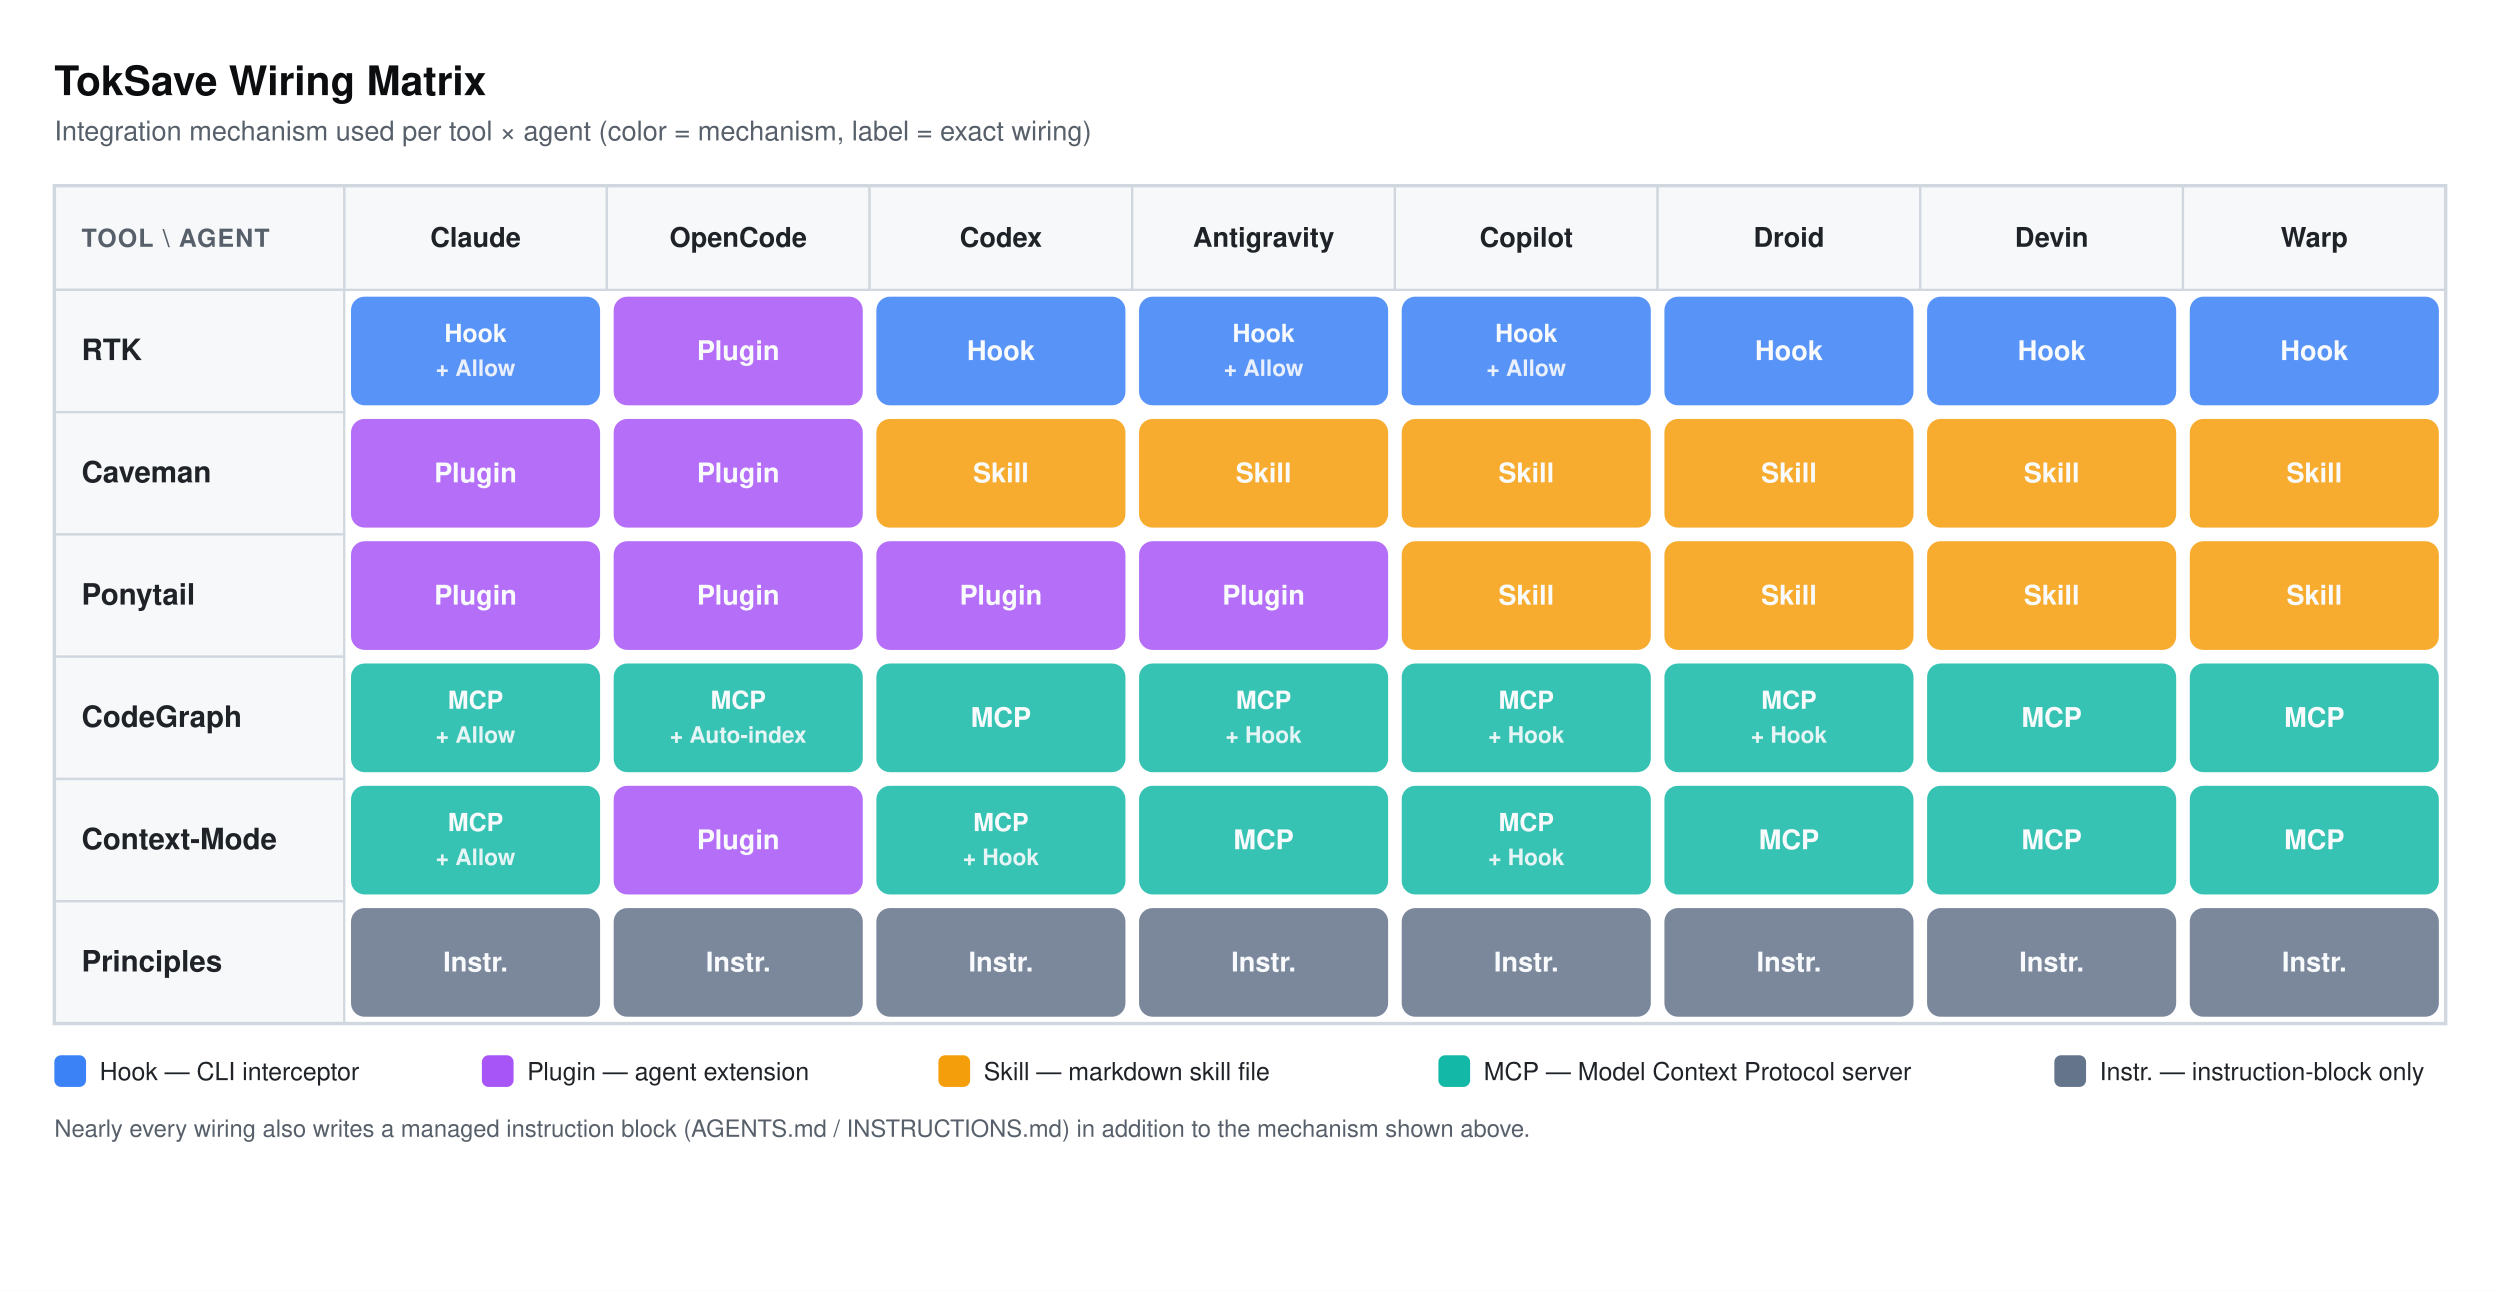
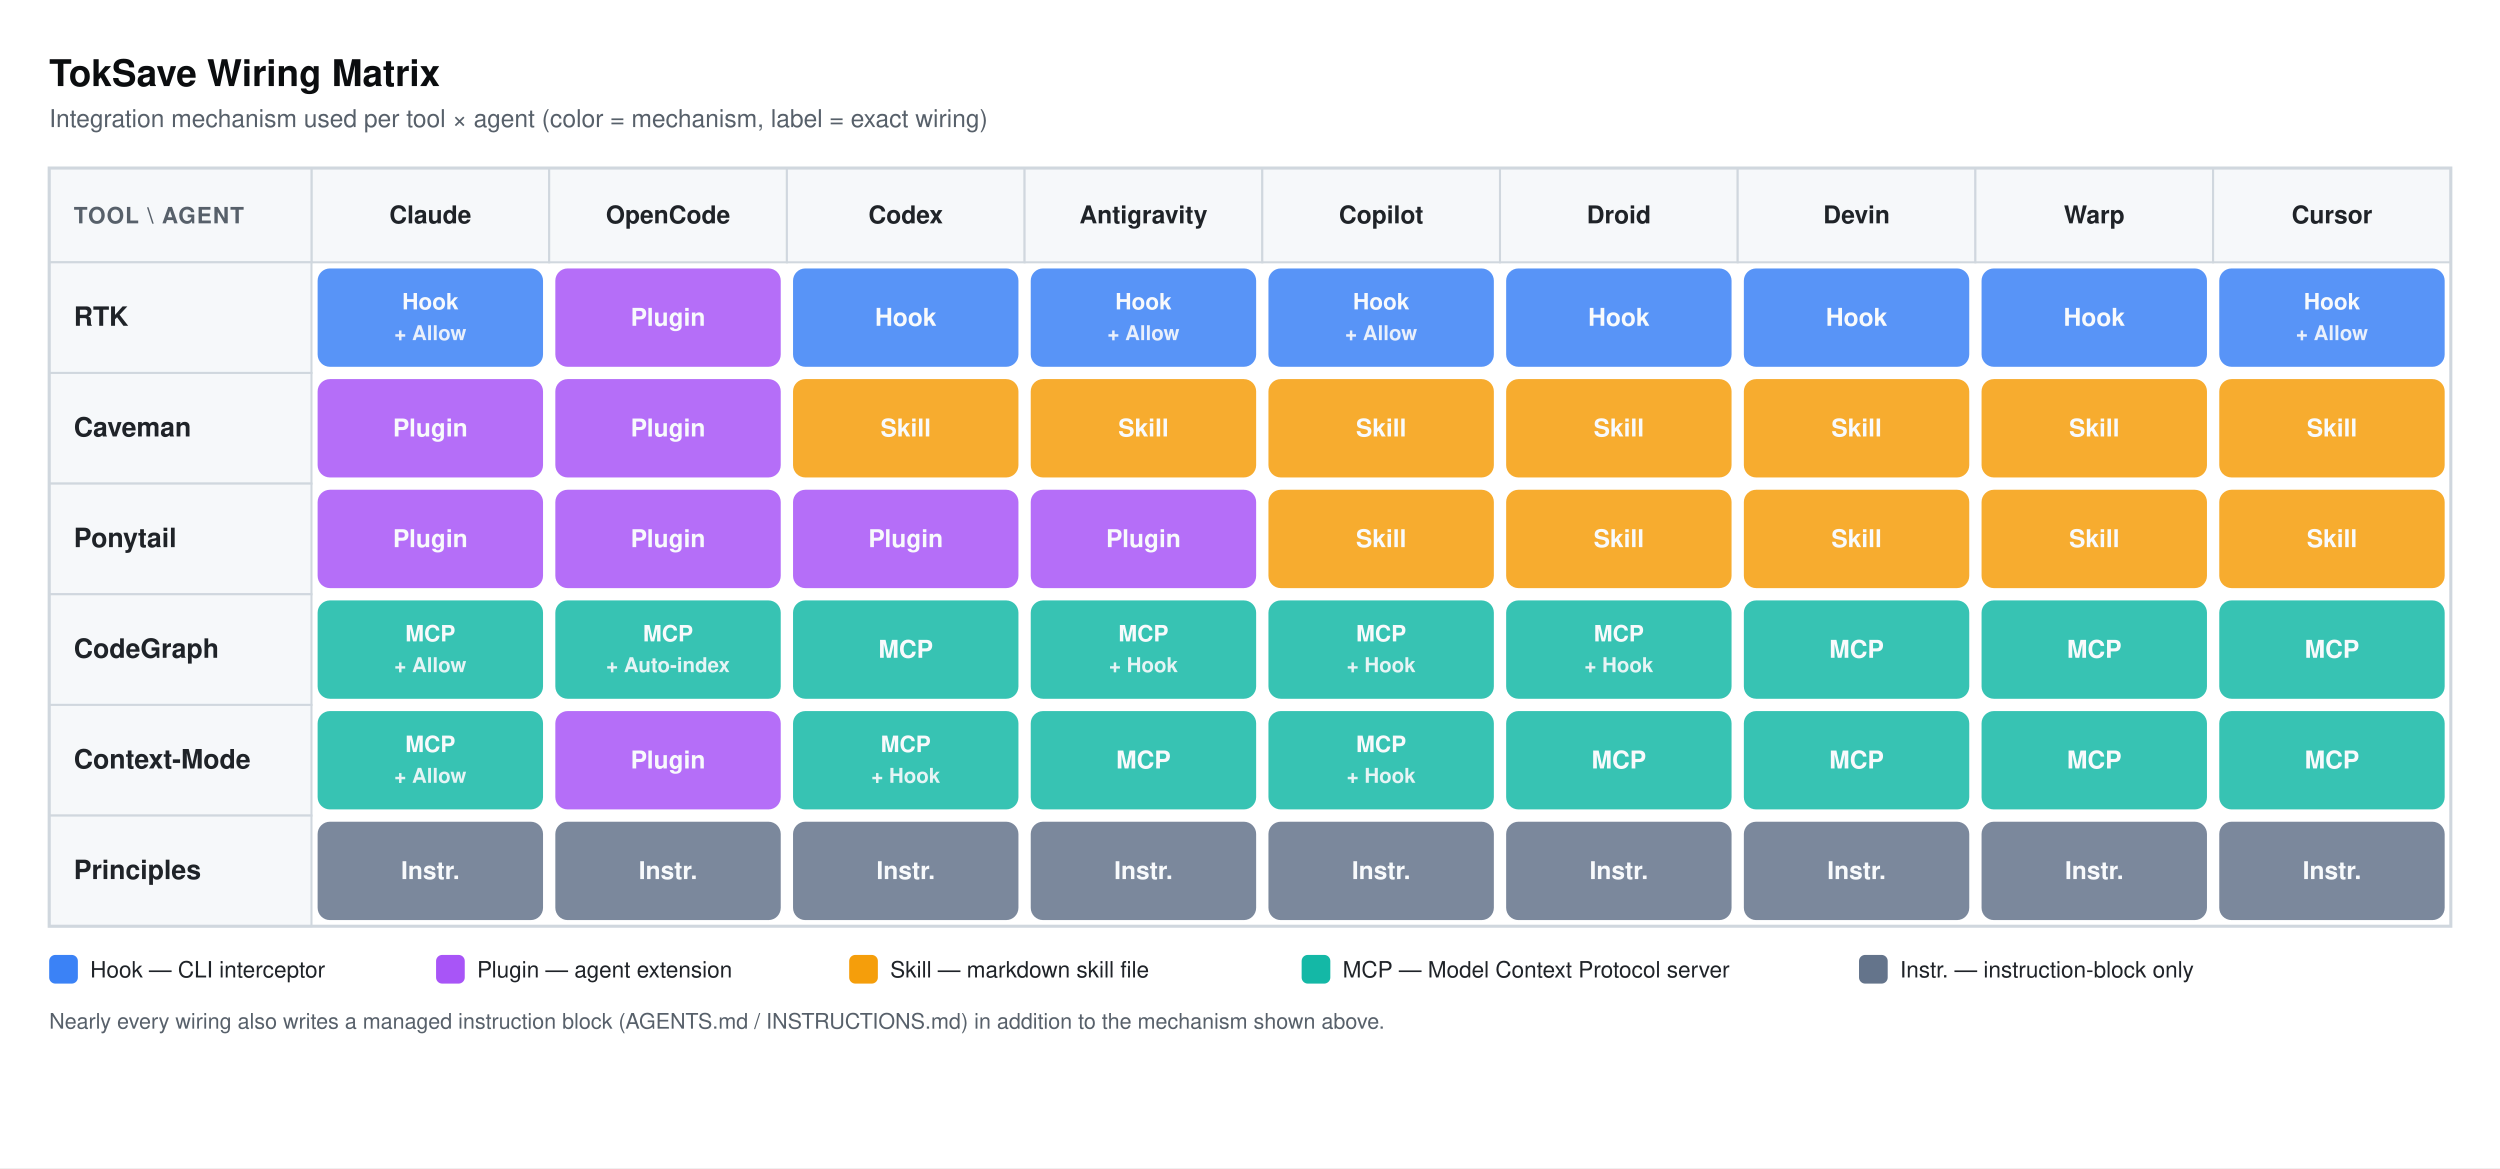
- <svg xmlns="http://www.w3.org/2000/svg" width="1104" height="570" viewBox="0 0 1104 570" font-family="-apple-system,BlinkMacSystemFont,Segoe UI,Helvetica,Arial,sans-serif">
-   <rect width="1104" height="570" fill="#FFFFFF" />
+ <svg xmlns="http://www.w3.org/2000/svg" width="1220" height="570" viewBox="0 0 1220 570" font-family="-apple-system,BlinkMacSystemFont,Segoe UI,Helvetica,Arial,sans-serif">
+   <rect width="1220" height="570" fill="#FFFFFF" />
  <text x="24" y="42" font-size="18" font-weight="700" fill="#0B0D0F">TokSave Wiring Matrix</text>
  <text x="24" y="62" font-size="12" fill="#57606A">Integration mechanism used per tool × agent (color = mechanism, label = exact wiring)</text>
  <rect x="152" y="82" width="116" height="46" fill="#F6F8FA" stroke="#D0D7DE" stroke-width="1" />
  <text x="210.0" y="109.0" font-size="12" font-weight="600" text-anchor="middle" fill="#1F2328">Claude</text>
  <rect x="268" y="82" width="116" height="46" fill="#F6F8FA" stroke="#D0D7DE" stroke-width="1" />
  <text x="326.0" y="109.0" font-size="12" font-weight="600" text-anchor="middle" fill="#1F2328">OpenCode</text>
  <rect x="384" y="82" width="116" height="46" fill="#F6F8FA" stroke="#D0D7DE" stroke-width="1" />
  <text x="442.0" y="109.0" font-size="12" font-weight="600" text-anchor="middle" fill="#1F2328">Codex</text>
  <rect x="500" y="82" width="116" height="46" fill="#F6F8FA" stroke="#D0D7DE" stroke-width="1" />
  <text x="558.0" y="109.0" font-size="12" font-weight="600" text-anchor="middle" fill="#1F2328">Antigravity</text>
  <rect x="616" y="82" width="116" height="46" fill="#F6F8FA" stroke="#D0D7DE" stroke-width="1" />
  <text x="674.0" y="109.0" font-size="12" font-weight="600" text-anchor="middle" fill="#1F2328">Copilot</text>
  <rect x="732" y="82" width="116" height="46" fill="#F6F8FA" stroke="#D0D7DE" stroke-width="1" />
  <text x="790.0" y="109.0" font-size="12" font-weight="600" text-anchor="middle" fill="#1F2328">Droid</text>
  <rect x="848" y="82" width="116" height="46" fill="#F6F8FA" stroke="#D0D7DE" stroke-width="1" />
  <text x="906.0" y="109.0" font-size="12" font-weight="600" text-anchor="middle" fill="#1F2328">Devin</text>
  <rect x="964" y="82" width="116" height="46" fill="#F6F8FA" stroke="#D0D7DE" stroke-width="1" />
  <text x="1022.0" y="109.0" font-size="12" font-weight="600" text-anchor="middle" fill="#1F2328">Warp</text>
+   <rect x="1080" y="82" width="116" height="46" fill="#F6F8FA" stroke="#D0D7DE" stroke-width="1" />
+   <text x="1138.0" y="109.0" font-size="12" font-weight="600" text-anchor="middle" fill="#1F2328">Cursor</text>
  <rect x="24" y="82" width="128" height="46" fill="#F6F8FA" stroke="#D0D7DE" stroke-width="1" />
  <text x="36" y="109.0" font-size="11" font-weight="700" fill="#57606A" letter-spacing="0.5">TOOL \ AGENT</text>
  <rect x="24" y="128" width="128" height="54" fill="#F6F8FA" stroke="#D0D7DE" stroke-width="1" />
  <text x="36" y="159.0" font-size="13" font-weight="700" fill="#1F2328">RTK</text>
  <rect x="155" y="131" width="110" height="48" rx="6" fill="#3B82F6" fill-opacity="0.85" />
  <text x="210.0" y="151.0" font-size="11" font-weight="700" text-anchor="middle" fill="#F8FAFC">Hook</text>
  <text x="210.0" y="166.0" font-size="10" font-weight="600" text-anchor="middle" fill="#F8FAFC" fill-opacity="0.9">+ Allow</text>
  <rect x="271" y="131" width="110" height="48" rx="6" fill="#A855F7" fill-opacity="0.85" />
  <text x="326.0" y="159.0" font-size="12" font-weight="700" text-anchor="middle" fill="#F8FAFC">Plugin</text>
  <rect x="387" y="131" width="110" height="48" rx="6" fill="#3B82F6" fill-opacity="0.85" />
  <text x="442.0" y="159.0" font-size="12" font-weight="700" text-anchor="middle" fill="#F8FAFC">Hook</text>
  <rect x="503" y="131" width="110" height="48" rx="6" fill="#3B82F6" fill-opacity="0.85" />
  <text x="558.0" y="151.0" font-size="11" font-weight="700" text-anchor="middle" fill="#F8FAFC">Hook</text>
  <text x="558.0" y="166.0" font-size="10" font-weight="600" text-anchor="middle" fill="#F8FAFC" fill-opacity="0.9">+ Allow</text>
  <rect x="619" y="131" width="110" height="48" rx="6" fill="#3B82F6" fill-opacity="0.85" />
  <text x="674.0" y="151.0" font-size="11" font-weight="700" text-anchor="middle" fill="#F8FAFC">Hook</text>
  <text x="674.0" y="166.0" font-size="10" font-weight="600" text-anchor="middle" fill="#F8FAFC" fill-opacity="0.9">+ Allow</text>
  <rect x="735" y="131" width="110" height="48" rx="6" fill="#3B82F6" fill-opacity="0.85" />
  <text x="790.0" y="159.0" font-size="12" font-weight="700" text-anchor="middle" fill="#F8FAFC">Hook</text>
  <rect x="851" y="131" width="110" height="48" rx="6" fill="#3B82F6" fill-opacity="0.85" />
  <text x="906.0" y="159.0" font-size="12" font-weight="700" text-anchor="middle" fill="#F8FAFC">Hook</text>
  <rect x="967" y="131" width="110" height="48" rx="6" fill="#3B82F6" fill-opacity="0.85" />
  <text x="1022.0" y="159.0" font-size="12" font-weight="700" text-anchor="middle" fill="#F8FAFC">Hook</text>
+   <rect x="1083" y="131" width="110" height="48" rx="6" fill="#3B82F6" fill-opacity="0.85" />
+   <text x="1138.0" y="151.0" font-size="11" font-weight="700" text-anchor="middle" fill="#F8FAFC">Hook</text>
+   <text x="1138.0" y="166.0" font-size="10" font-weight="600" text-anchor="middle" fill="#F8FAFC" fill-opacity="0.9">+ Allow</text>
  <rect x="24" y="182" width="128" height="54" fill="#F6F8FA" stroke="#D0D7DE" stroke-width="1" />
  <text x="36" y="213.0" font-size="13" font-weight="700" fill="#1F2328">Caveman</text>
  <rect x="155" y="185" width="110" height="48" rx="6" fill="#A855F7" fill-opacity="0.85" />
  <text x="210.0" y="213.0" font-size="12" font-weight="700" text-anchor="middle" fill="#F8FAFC">Plugin</text>
  <rect x="271" y="185" width="110" height="48" rx="6" fill="#A855F7" fill-opacity="0.85" />
  <text x="326.0" y="213.0" font-size="12" font-weight="700" text-anchor="middle" fill="#F8FAFC">Plugin</text>
  <rect x="387" y="185" width="110" height="48" rx="6" fill="#F59E0B" fill-opacity="0.85" />
  <text x="442.0" y="213.0" font-size="12" font-weight="700" text-anchor="middle" fill="#F8FAFC">Skill</text>
  <rect x="503" y="185" width="110" height="48" rx="6" fill="#F59E0B" fill-opacity="0.85" />
  <text x="558.0" y="213.0" font-size="12" font-weight="700" text-anchor="middle" fill="#F8FAFC">Skill</text>
  <rect x="619" y="185" width="110" height="48" rx="6" fill="#F59E0B" fill-opacity="0.85" />
  <text x="674.0" y="213.0" font-size="12" font-weight="700" text-anchor="middle" fill="#F8FAFC">Skill</text>
  <rect x="735" y="185" width="110" height="48" rx="6" fill="#F59E0B" fill-opacity="0.85" />
  <text x="790.0" y="213.0" font-size="12" font-weight="700" text-anchor="middle" fill="#F8FAFC">Skill</text>
  <rect x="851" y="185" width="110" height="48" rx="6" fill="#F59E0B" fill-opacity="0.85" />
  <text x="906.0" y="213.0" font-size="12" font-weight="700" text-anchor="middle" fill="#F8FAFC">Skill</text>
  <rect x="967" y="185" width="110" height="48" rx="6" fill="#F59E0B" fill-opacity="0.85" />
  <text x="1022.0" y="213.0" font-size="12" font-weight="700" text-anchor="middle" fill="#F8FAFC">Skill</text>
+   <rect x="1083" y="185" width="110" height="48" rx="6" fill="#F59E0B" fill-opacity="0.85" />
+   <text x="1138.0" y="213.0" font-size="12" font-weight="700" text-anchor="middle" fill="#F8FAFC">Skill</text>
  <rect x="24" y="236" width="128" height="54" fill="#F6F8FA" stroke="#D0D7DE" stroke-width="1" />
  <text x="36" y="267.0" font-size="13" font-weight="700" fill="#1F2328">Ponytail</text>
  <rect x="155" y="239" width="110" height="48" rx="6" fill="#A855F7" fill-opacity="0.85" />
  <text x="210.0" y="267.0" font-size="12" font-weight="700" text-anchor="middle" fill="#F8FAFC">Plugin</text>
  <rect x="271" y="239" width="110" height="48" rx="6" fill="#A855F7" fill-opacity="0.85" />
  <text x="326.0" y="267.0" font-size="12" font-weight="700" text-anchor="middle" fill="#F8FAFC">Plugin</text>
  <rect x="387" y="239" width="110" height="48" rx="6" fill="#A855F7" fill-opacity="0.85" />
  <text x="442.0" y="267.0" font-size="12" font-weight="700" text-anchor="middle" fill="#F8FAFC">Plugin</text>
  <rect x="503" y="239" width="110" height="48" rx="6" fill="#A855F7" fill-opacity="0.85" />
  <text x="558.0" y="267.0" font-size="12" font-weight="700" text-anchor="middle" fill="#F8FAFC">Plugin</text>
  <rect x="619" y="239" width="110" height="48" rx="6" fill="#F59E0B" fill-opacity="0.85" />
  <text x="674.0" y="267.0" font-size="12" font-weight="700" text-anchor="middle" fill="#F8FAFC">Skill</text>
  <rect x="735" y="239" width="110" height="48" rx="6" fill="#F59E0B" fill-opacity="0.85" />
  <text x="790.0" y="267.0" font-size="12" font-weight="700" text-anchor="middle" fill="#F8FAFC">Skill</text>
  <rect x="851" y="239" width="110" height="48" rx="6" fill="#F59E0B" fill-opacity="0.85" />
  <text x="906.0" y="267.0" font-size="12" font-weight="700" text-anchor="middle" fill="#F8FAFC">Skill</text>
  <rect x="967" y="239" width="110" height="48" rx="6" fill="#F59E0B" fill-opacity="0.85" />
  <text x="1022.0" y="267.0" font-size="12" font-weight="700" text-anchor="middle" fill="#F8FAFC">Skill</text>
+   <rect x="1083" y="239" width="110" height="48" rx="6" fill="#F59E0B" fill-opacity="0.85" />
+   <text x="1138.0" y="267.0" font-size="12" font-weight="700" text-anchor="middle" fill="#F8FAFC">Skill</text>
  <rect x="24" y="290" width="128" height="54" fill="#F6F8FA" stroke="#D0D7DE" stroke-width="1" />
  <text x="36" y="321.0" font-size="13" font-weight="700" fill="#1F2328">CodeGraph</text>
  <rect x="155" y="293" width="110" height="48" rx="6" fill="#14B8A6" fill-opacity="0.85" />
  <text x="210.0" y="313.0" font-size="11" font-weight="700" text-anchor="middle" fill="#F8FAFC">MCP</text>
  <text x="210.0" y="328.0" font-size="10" font-weight="600" text-anchor="middle" fill="#F8FAFC" fill-opacity="0.9">+ Allow</text>
  <rect x="271" y="293" width="110" height="48" rx="6" fill="#14B8A6" fill-opacity="0.85" />
  <text x="326.0" y="313.0" font-size="11" font-weight="700" text-anchor="middle" fill="#F8FAFC">MCP</text>
  <text x="326.0" y="328.0" font-size="10" font-weight="600" text-anchor="middle" fill="#F8FAFC" fill-opacity="0.9">+ Auto-index</text>
  <rect x="387" y="293" width="110" height="48" rx="6" fill="#14B8A6" fill-opacity="0.85" />
  <text x="442.0" y="321.0" font-size="12" font-weight="700" text-anchor="middle" fill="#F8FAFC">MCP</text>
  <rect x="503" y="293" width="110" height="48" rx="6" fill="#14B8A6" fill-opacity="0.85" />
  <text x="558.0" y="313.0" font-size="11" font-weight="700" text-anchor="middle" fill="#F8FAFC">MCP</text>
  <text x="558.0" y="328.0" font-size="10" font-weight="600" text-anchor="middle" fill="#F8FAFC" fill-opacity="0.9">+ Hook</text>
  <rect x="619" y="293" width="110" height="48" rx="6" fill="#14B8A6" fill-opacity="0.85" />
  <text x="674.0" y="313.0" font-size="11" font-weight="700" text-anchor="middle" fill="#F8FAFC">MCP</text>
  <text x="674.0" y="328.0" font-size="10" font-weight="600" text-anchor="middle" fill="#F8FAFC" fill-opacity="0.9">+ Hook</text>
  <rect x="735" y="293" width="110" height="48" rx="6" fill="#14B8A6" fill-opacity="0.85" />
  <text x="790.0" y="313.0" font-size="11" font-weight="700" text-anchor="middle" fill="#F8FAFC">MCP</text>
  <text x="790.0" y="328.0" font-size="10" font-weight="600" text-anchor="middle" fill="#F8FAFC" fill-opacity="0.9">+ Hook</text>
  <rect x="851" y="293" width="110" height="48" rx="6" fill="#14B8A6" fill-opacity="0.85" />
  <text x="906.0" y="321.0" font-size="12" font-weight="700" text-anchor="middle" fill="#F8FAFC">MCP</text>
  <rect x="967" y="293" width="110" height="48" rx="6" fill="#14B8A6" fill-opacity="0.85" />
  <text x="1022.0" y="321.0" font-size="12" font-weight="700" text-anchor="middle" fill="#F8FAFC">MCP</text>
+   <rect x="1083" y="293" width="110" height="48" rx="6" fill="#14B8A6" fill-opacity="0.85" />
+   <text x="1138.0" y="321.0" font-size="12" font-weight="700" text-anchor="middle" fill="#F8FAFC">MCP</text>
  <rect x="24" y="344" width="128" height="54" fill="#F6F8FA" stroke="#D0D7DE" stroke-width="1" />
  <text x="36" y="375.0" font-size="13" font-weight="700" fill="#1F2328">Context-Mode</text>
  <rect x="155" y="347" width="110" height="48" rx="6" fill="#14B8A6" fill-opacity="0.85" />
  <text x="210.0" y="367.0" font-size="11" font-weight="700" text-anchor="middle" fill="#F8FAFC">MCP</text>
  <text x="210.0" y="382.0" font-size="10" font-weight="600" text-anchor="middle" fill="#F8FAFC" fill-opacity="0.9">+ Allow</text>
  <rect x="271" y="347" width="110" height="48" rx="6" fill="#A855F7" fill-opacity="0.85" />
  <text x="326.0" y="375.0" font-size="12" font-weight="700" text-anchor="middle" fill="#F8FAFC">Plugin</text>
  <rect x="387" y="347" width="110" height="48" rx="6" fill="#14B8A6" fill-opacity="0.85" />
  <text x="442.0" y="367.0" font-size="11" font-weight="700" text-anchor="middle" fill="#F8FAFC">MCP</text>
  <text x="442.0" y="382.0" font-size="10" font-weight="600" text-anchor="middle" fill="#F8FAFC" fill-opacity="0.9">+ Hook</text>
  <rect x="503" y="347" width="110" height="48" rx="6" fill="#14B8A6" fill-opacity="0.85" />
  <text x="558.0" y="375.0" font-size="12" font-weight="700" text-anchor="middle" fill="#F8FAFC">MCP</text>
  <rect x="619" y="347" width="110" height="48" rx="6" fill="#14B8A6" fill-opacity="0.85" />
  <text x="674.0" y="367.0" font-size="11" font-weight="700" text-anchor="middle" fill="#F8FAFC">MCP</text>
  <text x="674.0" y="382.0" font-size="10" font-weight="600" text-anchor="middle" fill="#F8FAFC" fill-opacity="0.9">+ Hook</text>
  <rect x="735" y="347" width="110" height="48" rx="6" fill="#14B8A6" fill-opacity="0.85" />
  <text x="790.0" y="375.0" font-size="12" font-weight="700" text-anchor="middle" fill="#F8FAFC">MCP</text>
  <rect x="851" y="347" width="110" height="48" rx="6" fill="#14B8A6" fill-opacity="0.85" />
  <text x="906.0" y="375.0" font-size="12" font-weight="700" text-anchor="middle" fill="#F8FAFC">MCP</text>
  <rect x="967" y="347" width="110" height="48" rx="6" fill="#14B8A6" fill-opacity="0.85" />
  <text x="1022.0" y="375.0" font-size="12" font-weight="700" text-anchor="middle" fill="#F8FAFC">MCP</text>
+   <rect x="1083" y="347" width="110" height="48" rx="6" fill="#14B8A6" fill-opacity="0.85" />
+   <text x="1138.0" y="375.0" font-size="12" font-weight="700" text-anchor="middle" fill="#F8FAFC">MCP</text>
  <rect x="24" y="398" width="128" height="54" fill="#F6F8FA" stroke="#D0D7DE" stroke-width="1" />
  <text x="36" y="429.0" font-size="13" font-weight="700" fill="#1F2328">Principles</text>
  <rect x="155" y="401" width="110" height="48" rx="6" fill="#64748B" fill-opacity="0.85" />
  <text x="210.0" y="429.0" font-size="12" font-weight="700" text-anchor="middle" fill="#F8FAFC">Instr.</text>
  <rect x="271" y="401" width="110" height="48" rx="6" fill="#64748B" fill-opacity="0.85" />
  <text x="326.0" y="429.0" font-size="12" font-weight="700" text-anchor="middle" fill="#F8FAFC">Instr.</text>
  <rect x="387" y="401" width="110" height="48" rx="6" fill="#64748B" fill-opacity="0.85" />
  <text x="442.0" y="429.0" font-size="12" font-weight="700" text-anchor="middle" fill="#F8FAFC">Instr.</text>
  <rect x="503" y="401" width="110" height="48" rx="6" fill="#64748B" fill-opacity="0.85" />
  <text x="558.0" y="429.0" font-size="12" font-weight="700" text-anchor="middle" fill="#F8FAFC">Instr.</text>
  <rect x="619" y="401" width="110" height="48" rx="6" fill="#64748B" fill-opacity="0.85" />
  <text x="674.0" y="429.0" font-size="12" font-weight="700" text-anchor="middle" fill="#F8FAFC">Instr.</text>
  <rect x="735" y="401" width="110" height="48" rx="6" fill="#64748B" fill-opacity="0.85" />
  <text x="790.0" y="429.0" font-size="12" font-weight="700" text-anchor="middle" fill="#F8FAFC">Instr.</text>
  <rect x="851" y="401" width="110" height="48" rx="6" fill="#64748B" fill-opacity="0.85" />
  <text x="906.0" y="429.0" font-size="12" font-weight="700" text-anchor="middle" fill="#F8FAFC">Instr.</text>
  <rect x="967" y="401" width="110" height="48" rx="6" fill="#64748B" fill-opacity="0.85" />
  <text x="1022.0" y="429.0" font-size="12" font-weight="700" text-anchor="middle" fill="#F8FAFC">Instr.</text>
-   <rect x="24" y="82" width="1056" height="370" fill="none" stroke="#D0D7DE" stroke-width="1.5" />
+   <rect x="1083" y="401" width="110" height="48" rx="6" fill="#64748B" fill-opacity="0.85" />
+   <text x="1138.0" y="429.0" font-size="12" font-weight="700" text-anchor="middle" fill="#F8FAFC">Instr.</text>
+   <rect x="24" y="82" width="1172" height="370" fill="none" stroke="#D0D7DE" stroke-width="1.5" />
  <rect x="24" y="466" width="14" height="14" rx="3" fill="#3B82F6" />
  <text x="44" y="477" font-size="11" fill="#1F2328">Hook — CLI interceptor</text>
  <rect x="212.8" y="466" width="14" height="14" rx="3" fill="#A855F7" />
  <text x="232.8" y="477" font-size="11" fill="#1F2328">Plugin — agent extension</text>
  <rect x="414.4" y="466" width="14" height="14" rx="3" fill="#F59E0B" />
  <text x="434.4" y="477" font-size="11" fill="#1F2328">Skill — markdown skill file</text>
  <rect x="635.2" y="466" width="14" height="14" rx="3" fill="#14B8A6" />
  <text x="655.2" y="477" font-size="11" fill="#1F2328">MCP — Model Context Protocol server</text>
  <rect x="907.2" y="466" width="14" height="14" rx="3" fill="#64748B" />
  <text x="927.2" y="477" font-size="11" fill="#1F2328">Instr. — instruction-block only</text>
  <text x="24" y="502" font-size="10.5" fill="#57606A">Nearly every wiring also writes a managed instruction block (AGENTS.md / INSTRUCTIONS.md) in addition to the mechanism shown above.</text>
</svg>
